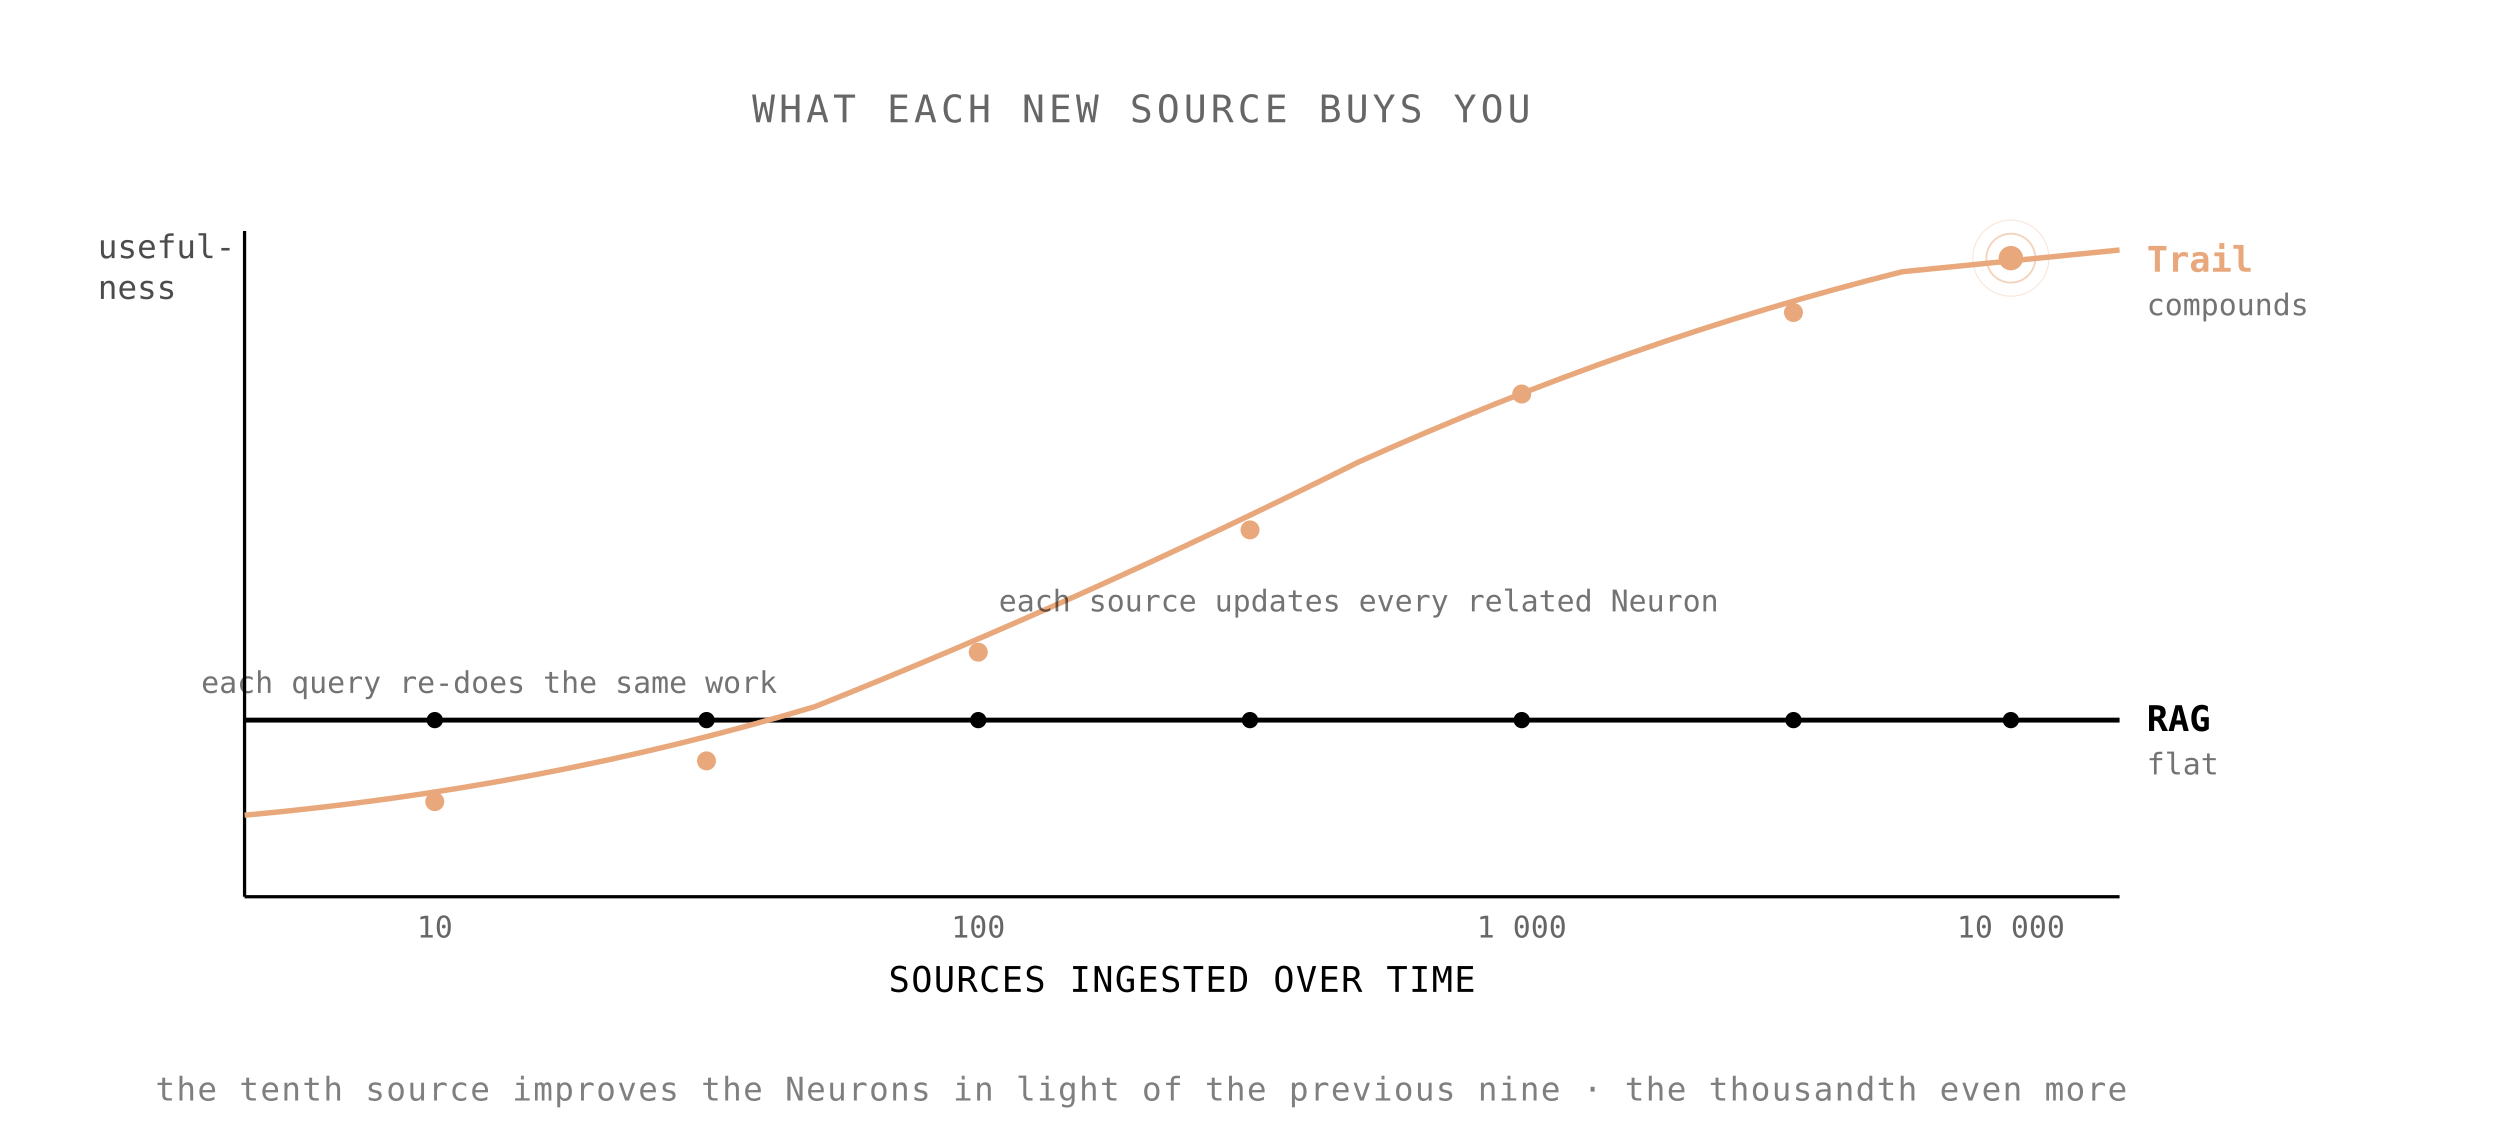
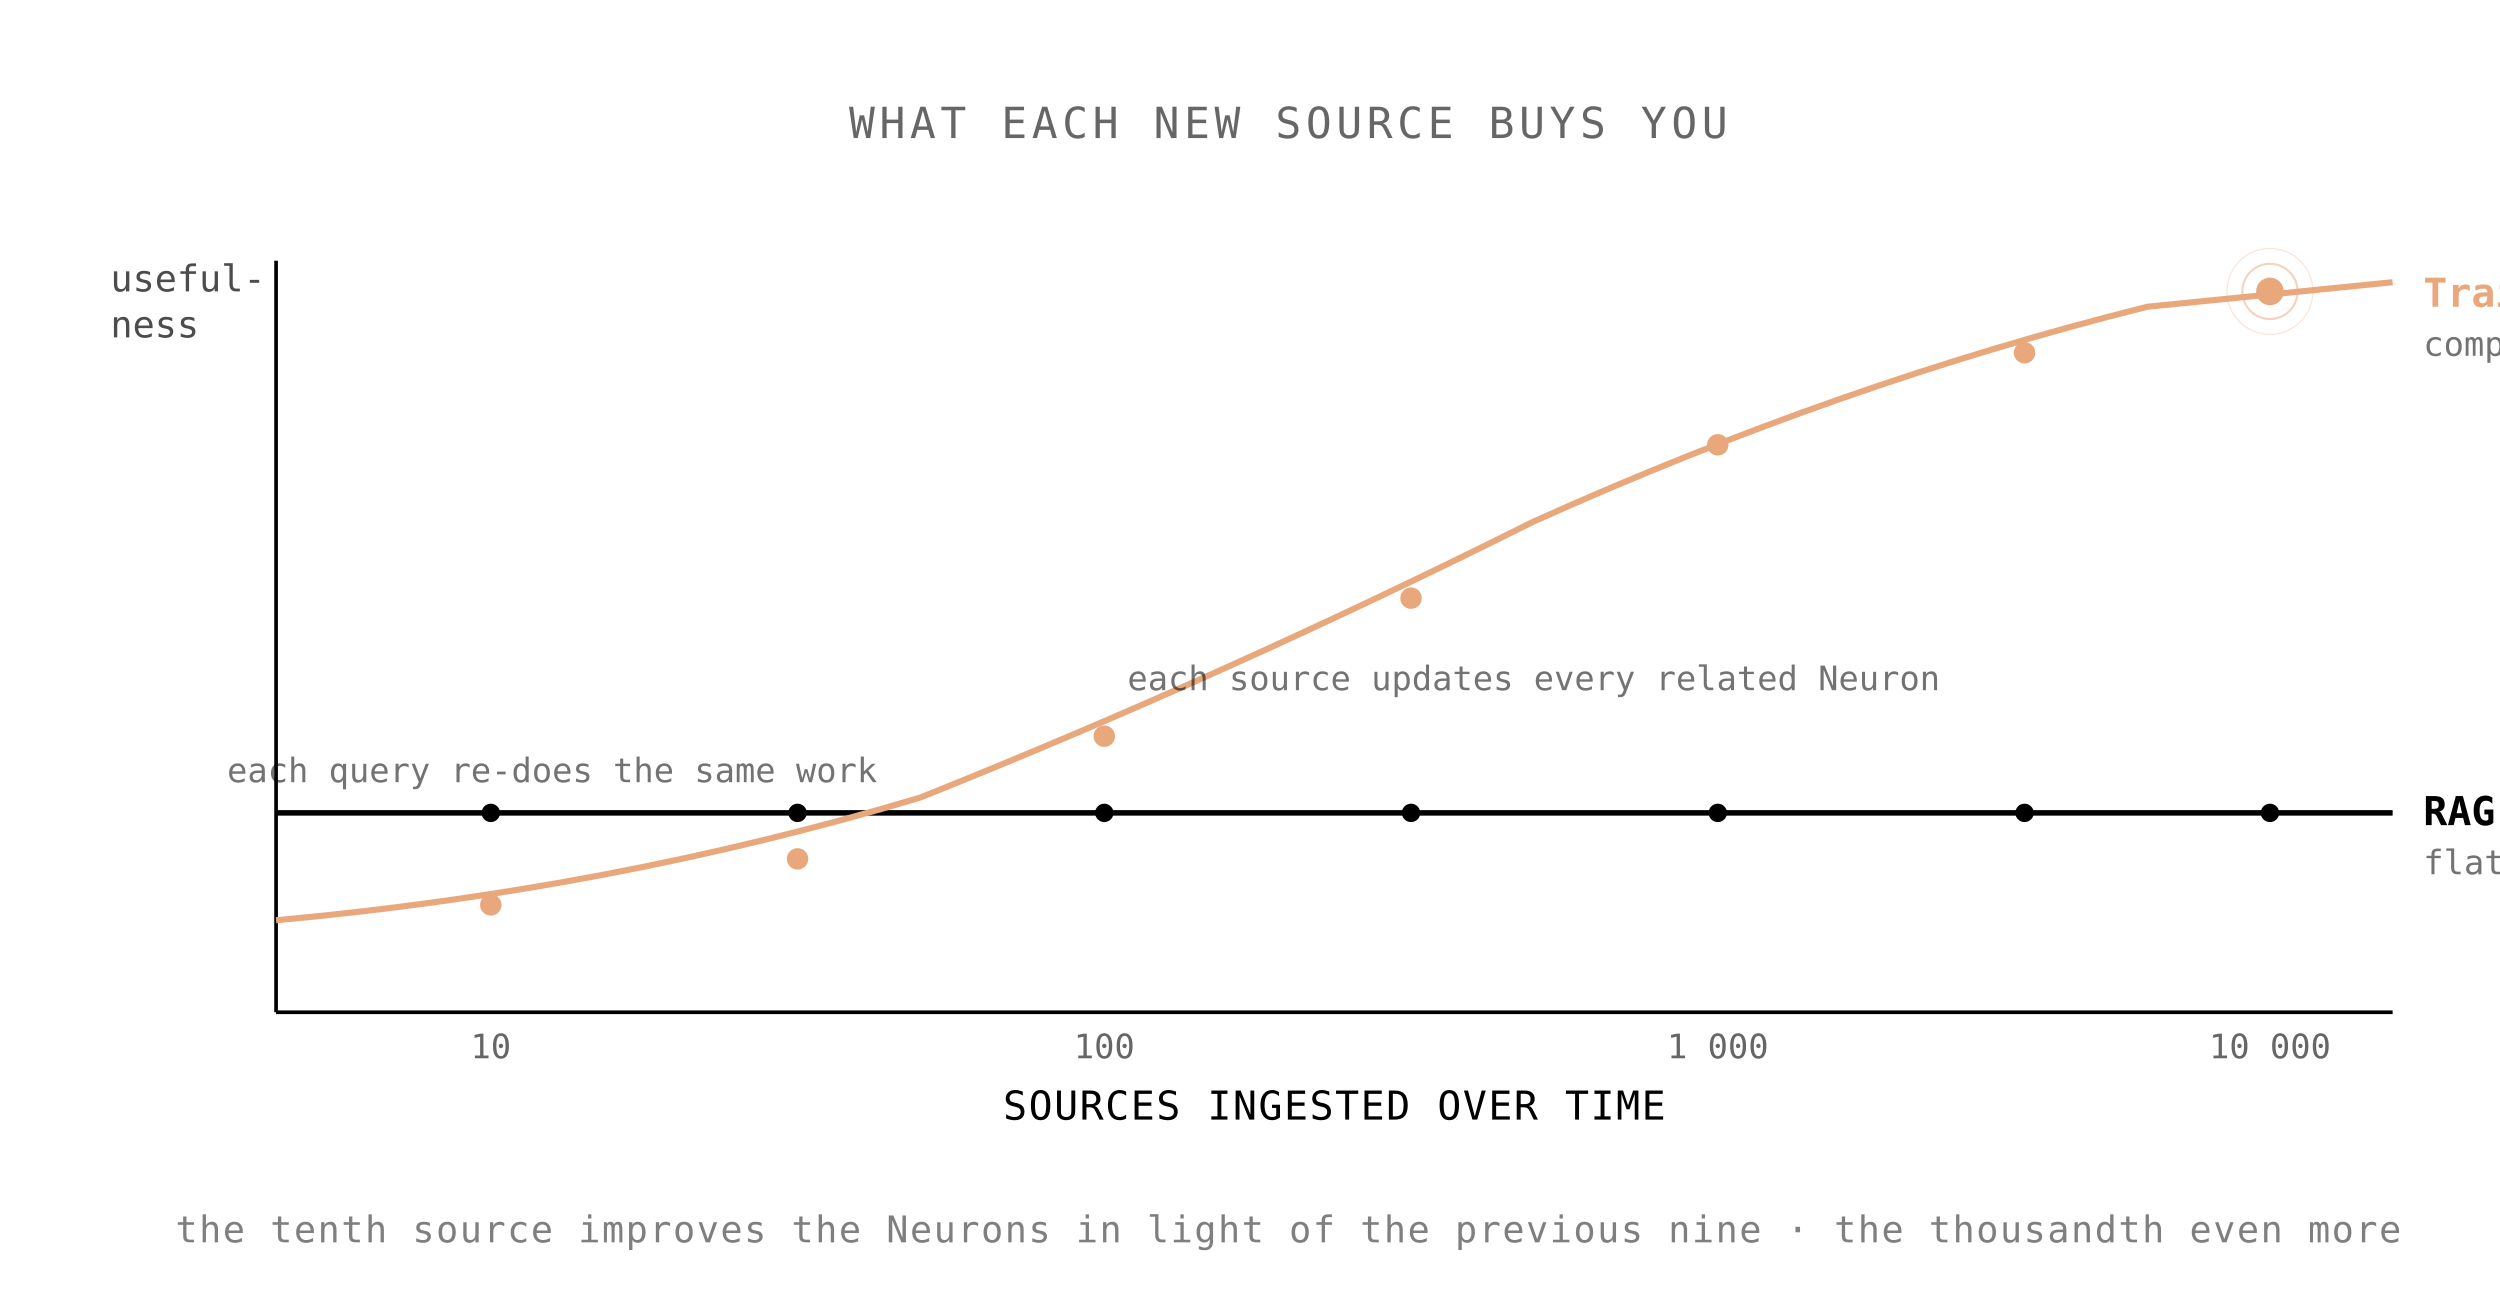
- <svg xmlns="http://www.w3.org/2000/svg" viewBox="0 0 920 420" role="img" aria-label="Knowledge usefulness as a function of sources ingested: RAG stays flat while Trail compounds superlinearly">
+ <svg xmlns="http://www.w3.org/2000/svg" viewBox="0 0 815 420" role="img" aria-label="Knowledge usefulness as a function of sources ingested: RAG stays flat while Trail compounds superlinearly">
  <text x="420" y="45" font-family="monospace" font-size="14" fill="currentColor" text-anchor="middle" opacity="0.6" letter-spacing="1.5">WHAT EACH NEW SOURCE BUYS YOU</text>
  <line x1="90" y1="330" x2="780" y2="330" stroke="currentColor" stroke-width="1.2" />
  <line x1="90" y1="85" x2="90" y2="330" stroke="currentColor" stroke-width="1.2" />
  <text x="36" y="95" font-family="monospace" font-size="12" fill="currentColor" opacity="0.7">useful-</text>
  <text x="36" y="110" font-family="monospace" font-size="12" fill="currentColor" opacity="0.7">ness</text>
  <text x="435" y="365" font-family="monospace" font-size="13" fill="currentColor" text-anchor="middle" letter-spacing="0.5">SOURCES INGESTED OVER TIME</text>
  <line x1="90" y1="265" x2="780" y2="265" stroke="currentColor" stroke-width="1.8" />
  <g fill="currentColor">
    <circle cx="160" cy="265" r="3" />
    <circle cx="260" cy="265" r="3" />
    <circle cx="360" cy="265" r="3" />
    <circle cx="460" cy="265" r="3" />
    <circle cx="560" cy="265" r="3" />
    <circle cx="660" cy="265" r="3" />
    <circle cx="740" cy="265" r="3" />
  </g>
  <text x="790" y="269" font-family="monospace" font-size="13" fill="currentColor" text-anchor="start" font-weight="bold">RAG</text>
  <text x="790" y="285" font-family="monospace" font-size="11" fill="currentColor" text-anchor="start" opacity="0.55">flat</text>
  <path d="M 90 300 Q 200 290 300 260 Q 400 220 500 170 Q 600 125 700 100 L 780 92" fill="none" stroke="#e8a87c" stroke-width="2" />
  <g fill="#e8a87c">
    <circle cx="160" cy="295" r="3.5" />
    <circle cx="260" cy="280" r="3.5" />
    <circle cx="360" cy="240" r="3.5" />
    <circle cx="460" cy="195" r="3.5" />
    <circle cx="560" cy="145" r="3.5" />
    <circle cx="660" cy="115" r="3.5" />
    <circle cx="740" cy="95" r="4.5" />
  </g>
  <circle cx="740" cy="95" r="9" fill="none" stroke="#e8a87c" stroke-width="0.7" opacity="0.5" />
  <circle cx="740" cy="95" r="14" fill="none" stroke="#e8a87c" stroke-width="0.4" opacity="0.3" />
  <text x="790" y="100" font-family="monospace" font-size="13" fill="#e8a87c" text-anchor="start" font-weight="bold">Trail</text>
  <text x="790" y="116" font-family="monospace" font-size="11" fill="currentColor" text-anchor="start" opacity="0.55">compounds</text>
  <g font-family="monospace" font-size="11" fill="currentColor" opacity="0.55" text-anchor="middle">
    <text x="180" y="255">each query re-does the same work</text>
    <text x="500" y="225">each source updates every related Neuron</text>
  </g>
  <g font-family="monospace" font-size="11" fill="currentColor" opacity="0.6" text-anchor="middle">
    <text x="160" y="345">10</text>
    <text x="360" y="345">100</text>
    <text x="560" y="345">1 000</text>
    <text x="740" y="345">10 000</text>
  </g>
  <text x="420" y="405" font-family="monospace" font-size="12" fill="currentColor" text-anchor="middle" opacity="0.5" letter-spacing="0.5">the tenth source improves the Neurons in light of the previous nine · the thousandth even more</text>
</svg>
